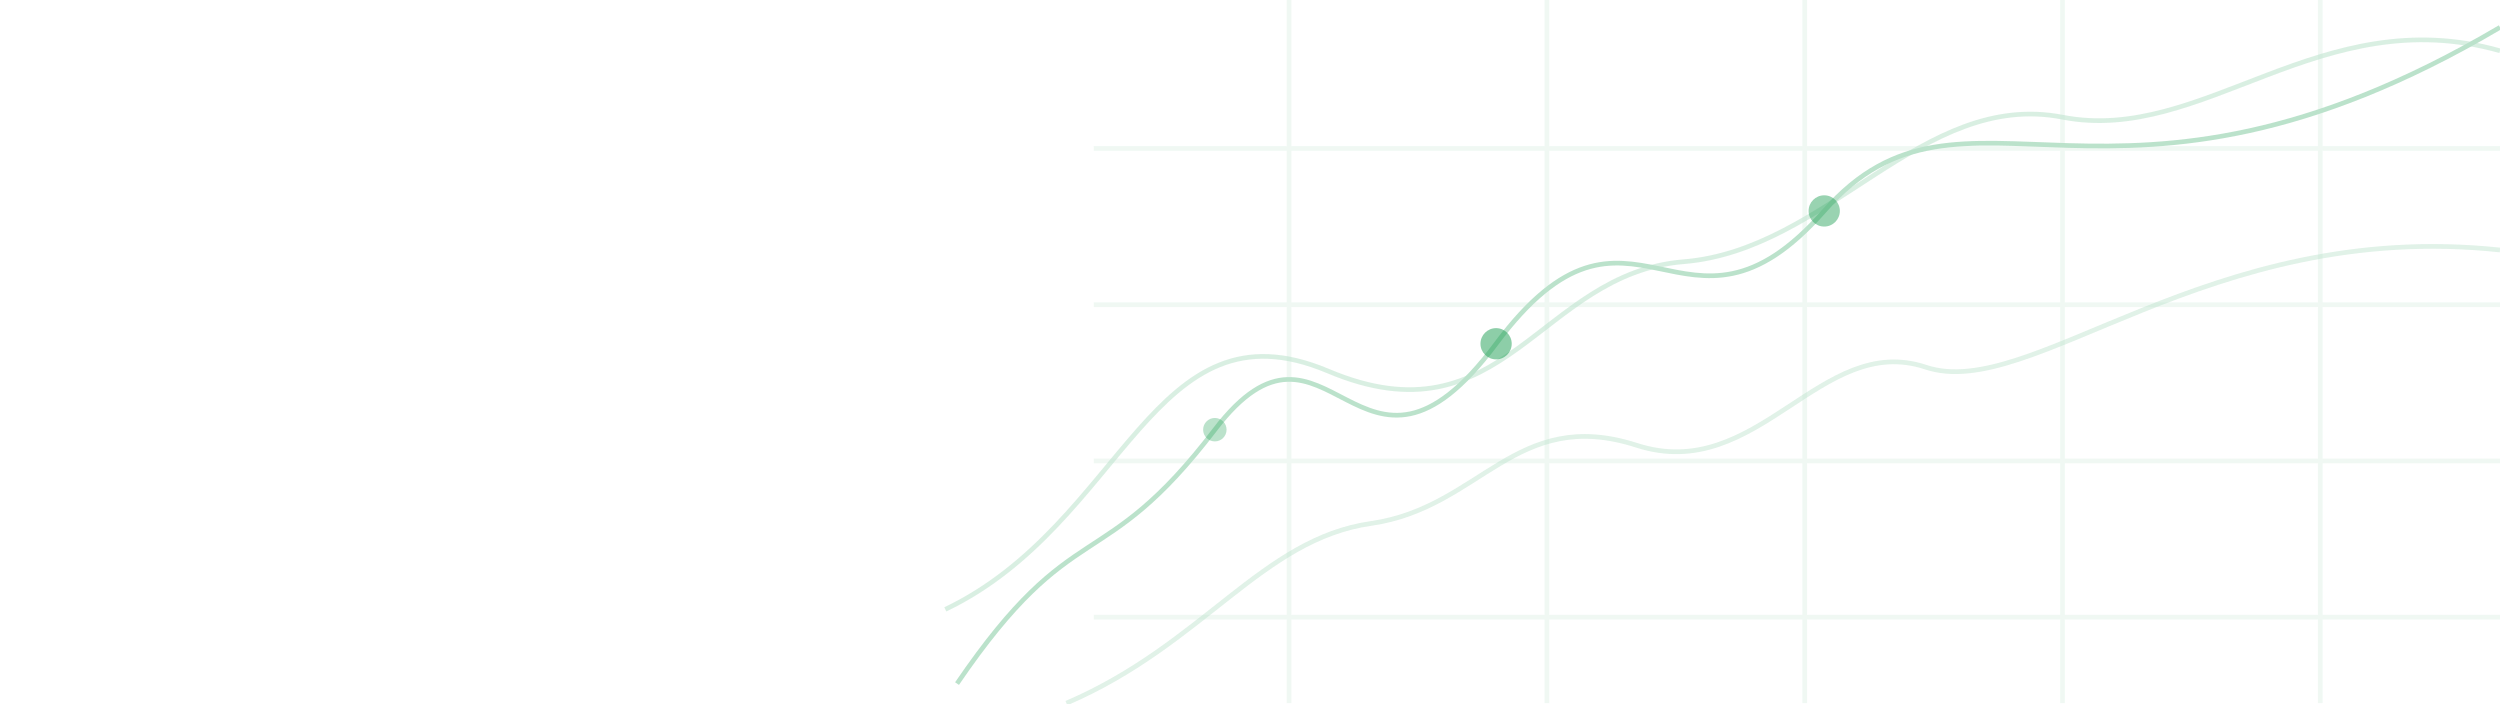
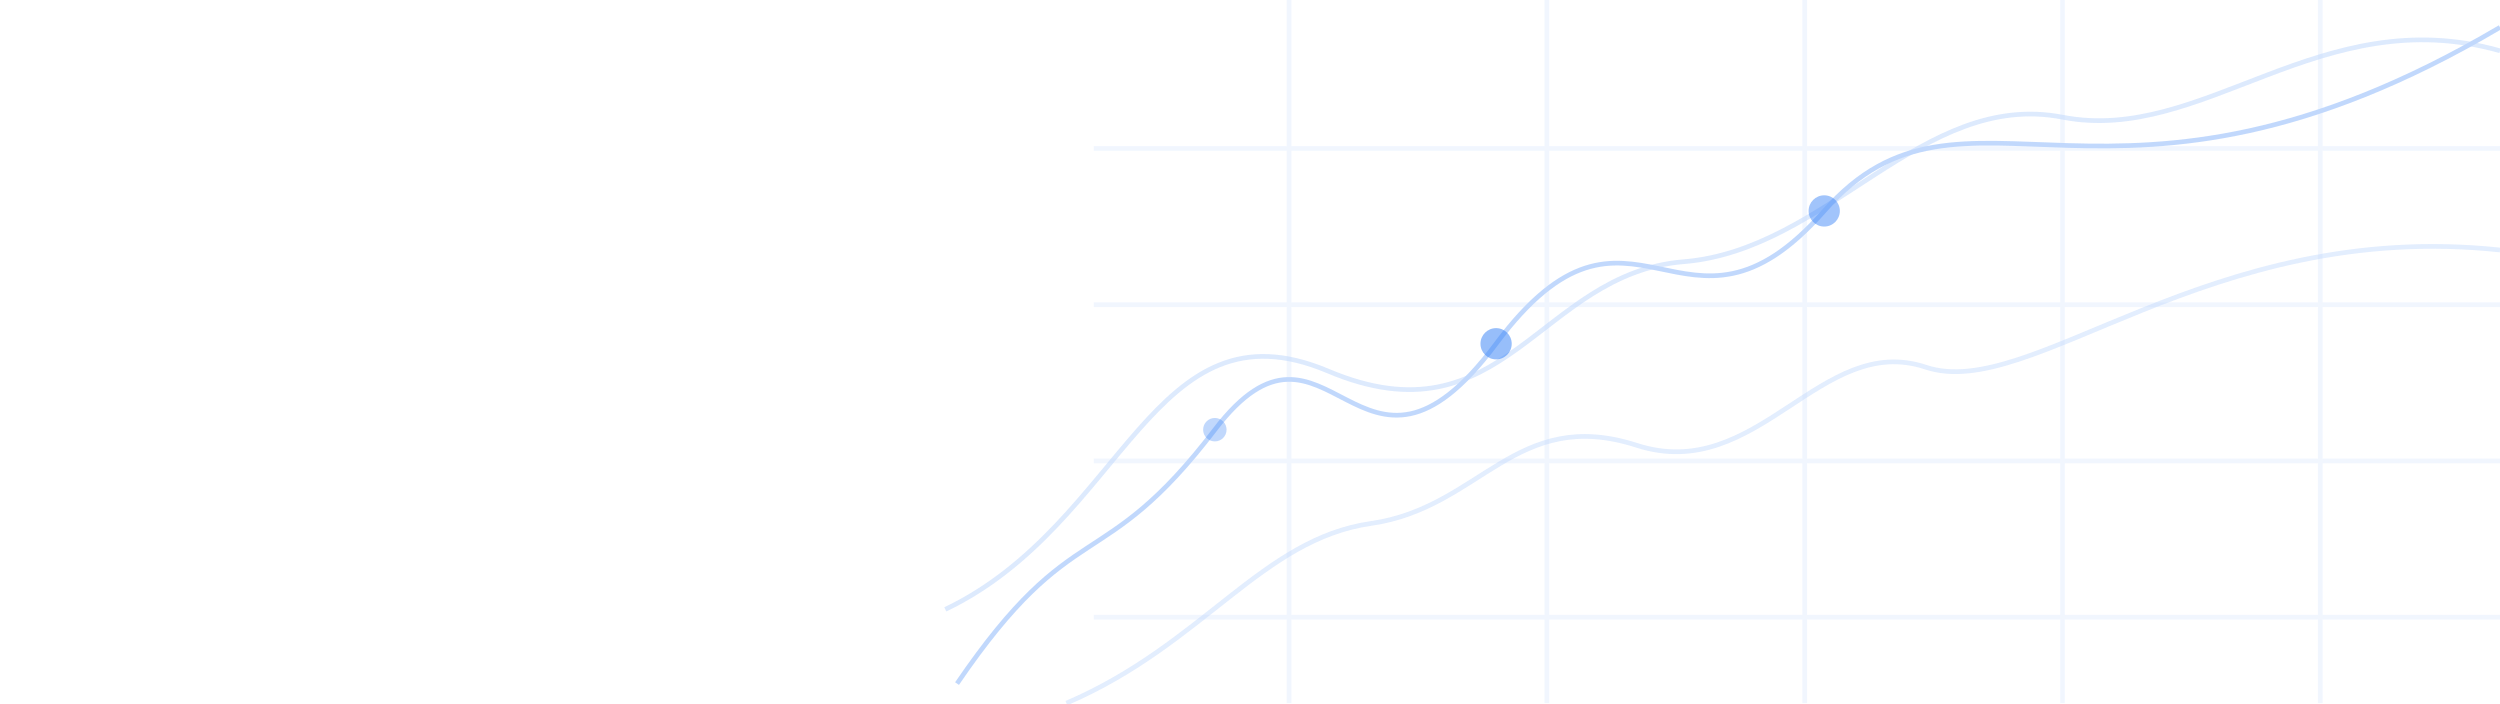
<svg xmlns="http://www.w3.org/2000/svg" width="640" height="180" viewBox="0 0 640 180" fill="none">
-   <g stroke="#1c9d52" stroke-width="1.2" opacity=".3">
+   <g stroke="#2f7df6" stroke-width="1.2" opacity=".3">
    <path d="M245 175C275 131 282 148 311 110S348 135 383 88s48 7 84-34 73 12 173-47" />
    <path d="M242 156c46-22 53-80 98-61s54-25 91-28 61-44 97-37S594 0 640 13" opacity=".55" />
    <path d="M273 180c35-15 50-42 78-46s37-30 68-20 47-29 74-20 72-38 147-30" opacity=".45" />
    <path d="M330 0v180m66-180v180m66-180v180m66-180v180m66-180v180M280 38h360M280 78h360M280 118h360M280 158h360" opacity=".22" />
  </g>
-   <g fill="#1c9d52">
+   <g fill="#2f7df6">
    <circle cx="383" cy="88" r="4" opacity=".5" />
    <circle cx="467" cy="54" r="4" opacity=".45" />
    <circle cx="311" cy="110" r="3" opacity=".3" />
  </g>
</svg>
